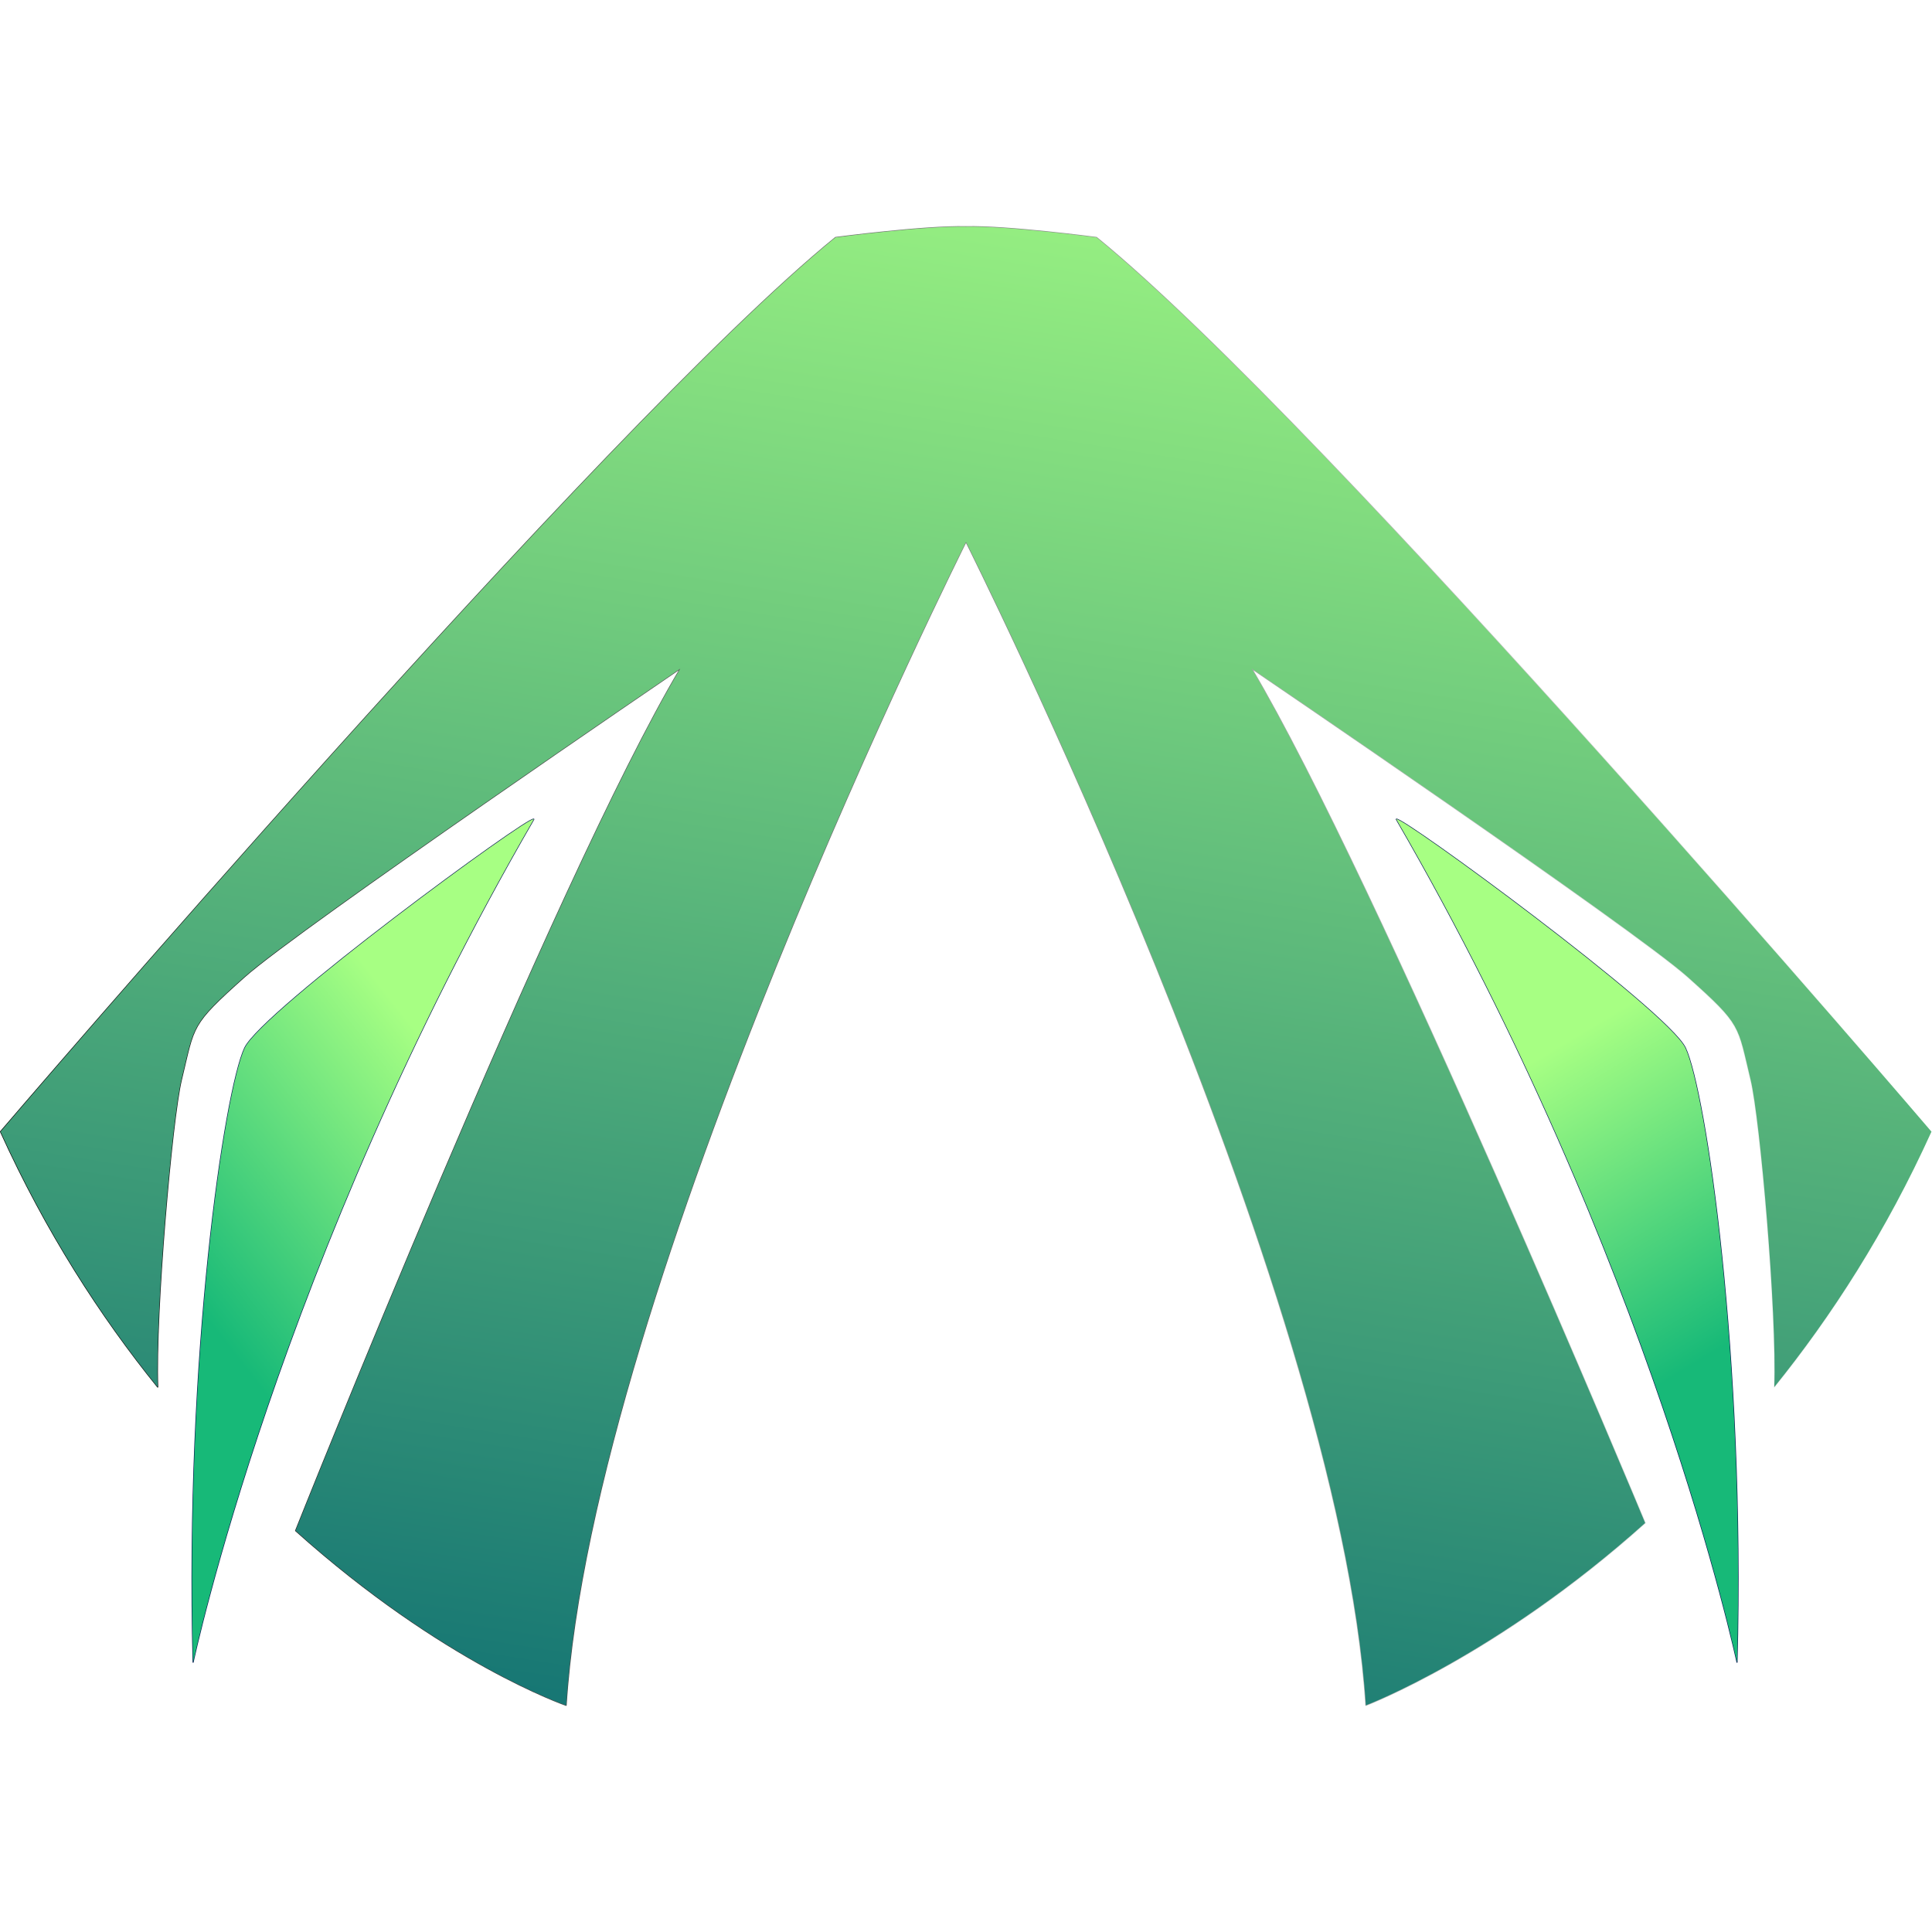
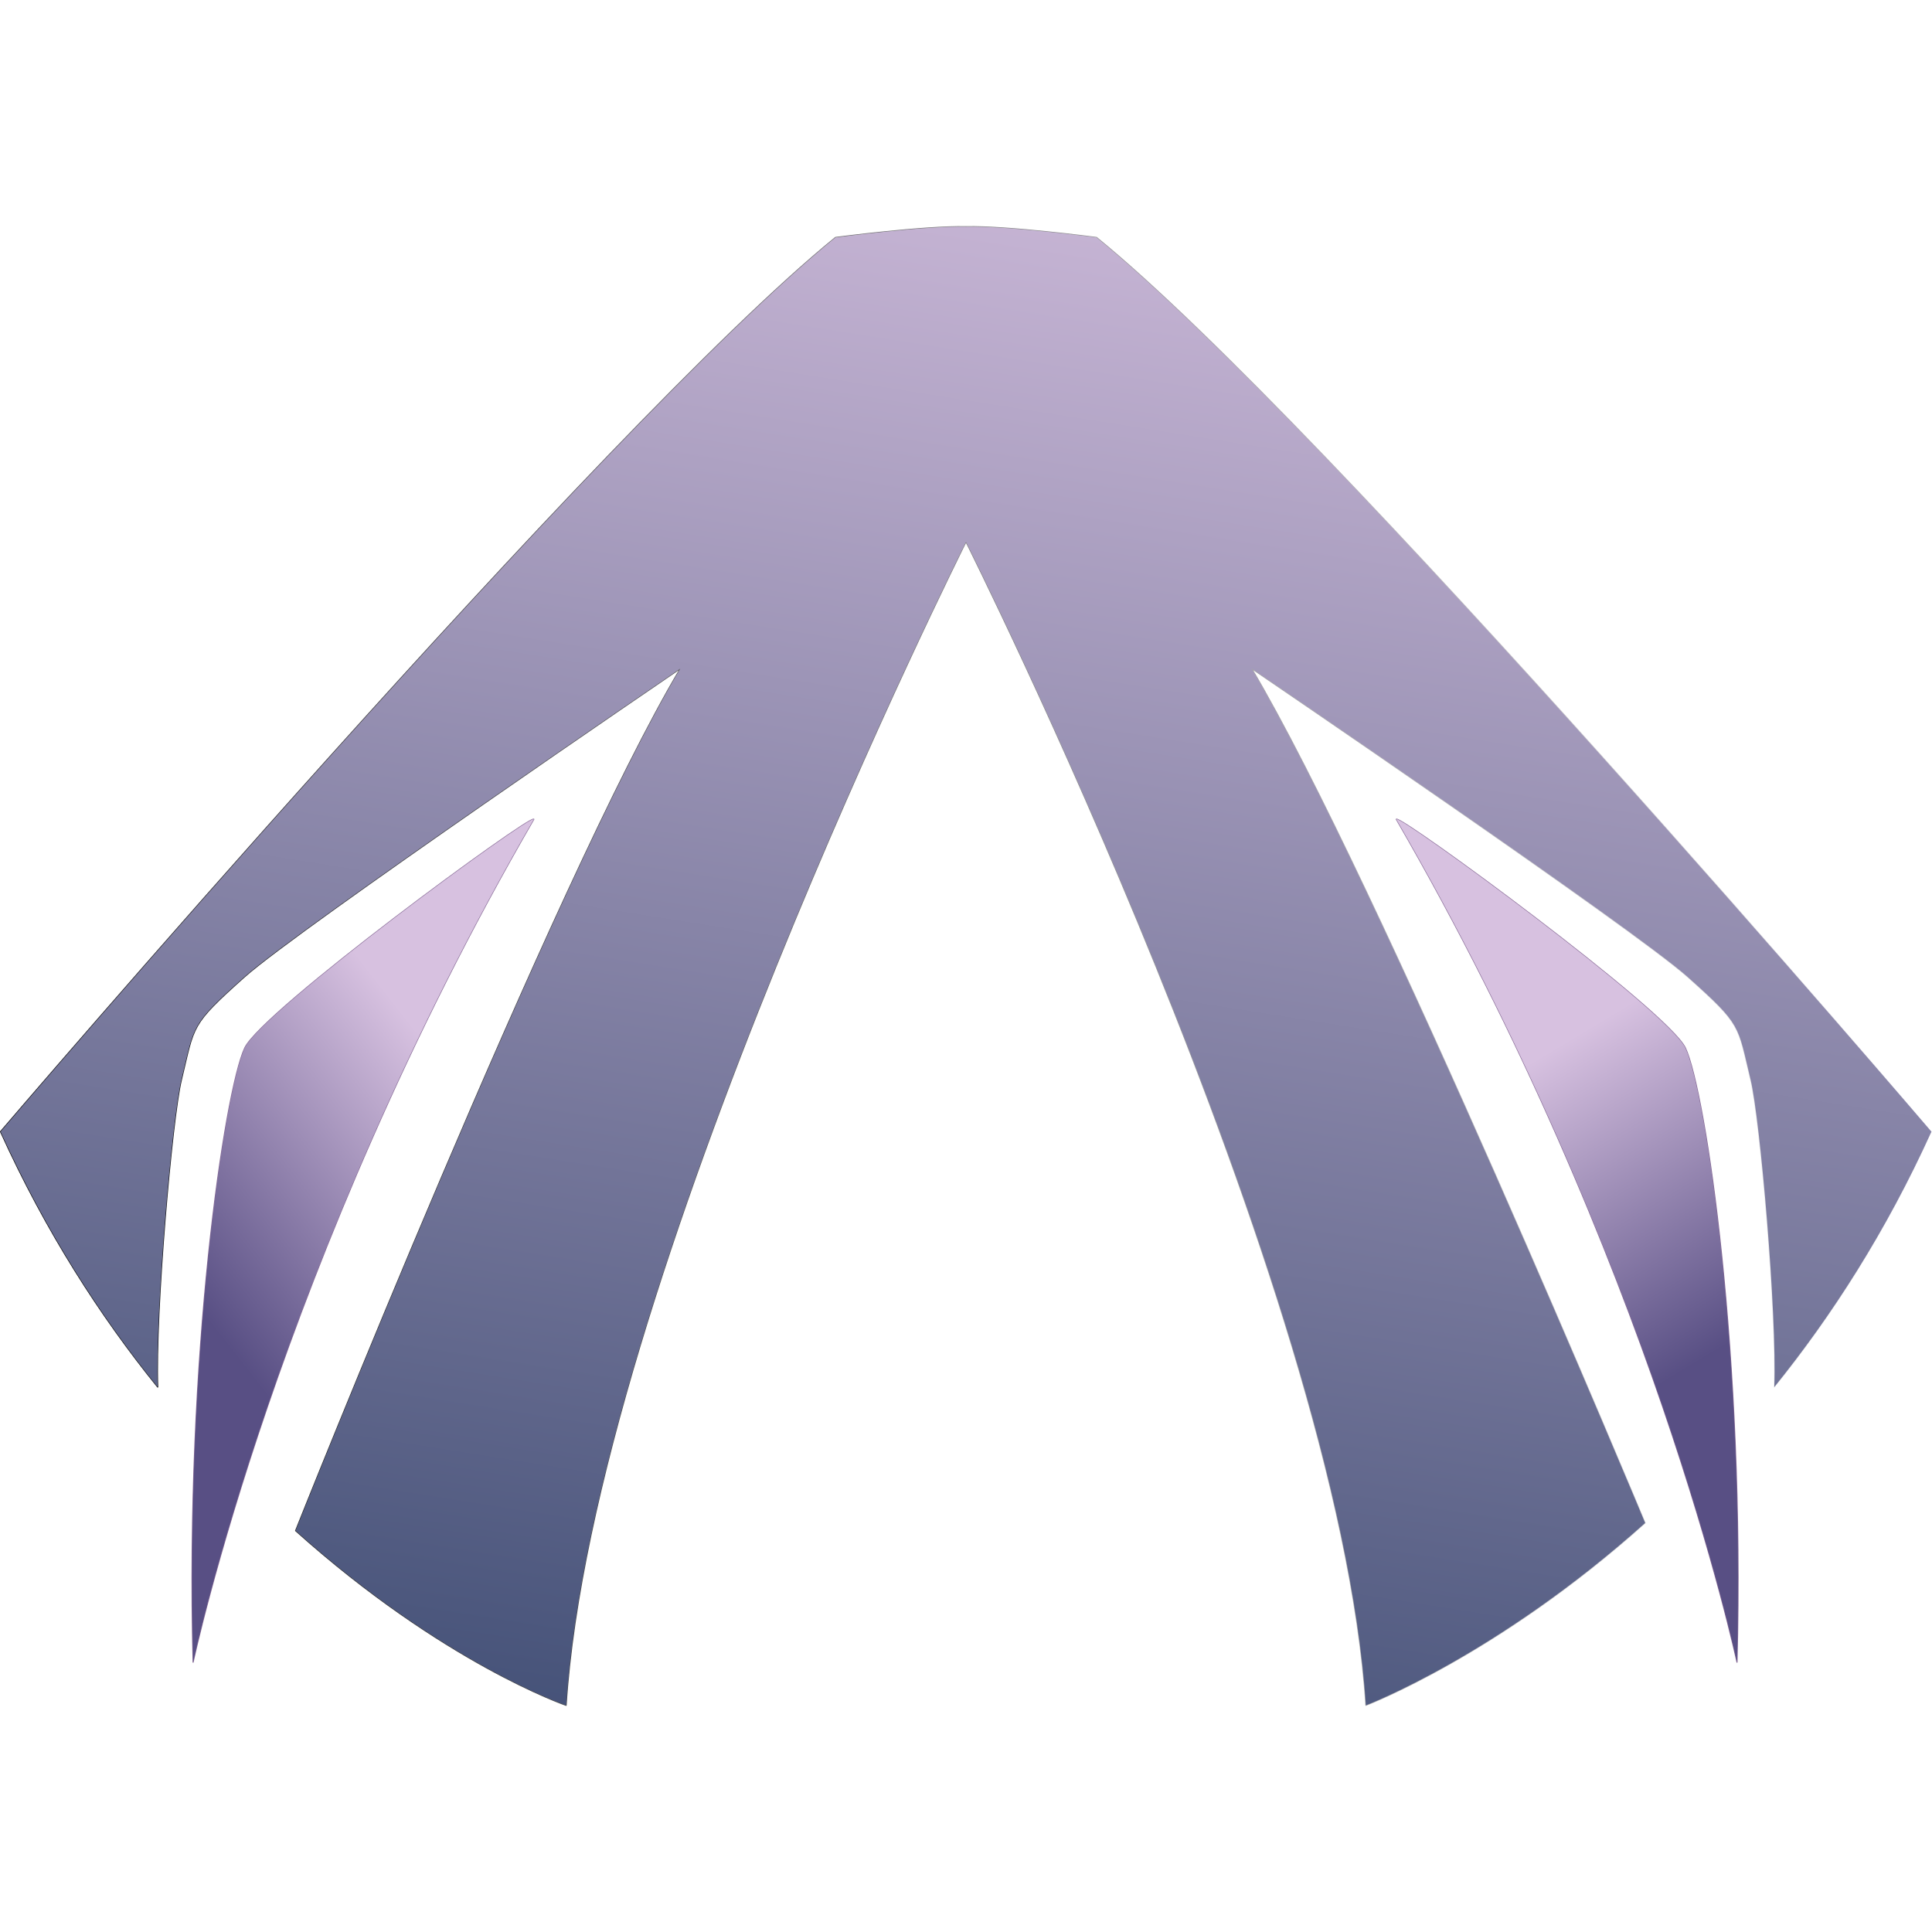
- <svg xmlns="http://www.w3.org/2000/svg" xmlns:xlink="http://www.w3.org/1999/xlink" id="SvgjsSvg1001" width="288" height="288" version="1.1">
-   <defs id="SvgjsDefs1002" />
-   <g id="SvgjsG1008">
-     <svg viewBox="0 0 179.129 137.198" width="288" height="288">
-       <defs>
-         <linearGradient id="c">
-           <stop offset="0" stop-color="#a7ff83" class="stopColorab0000 svgShape" />
-           <stop offset="1" stop-color="#17b978" class="stopColor7f0000 svgShape" />
-         </linearGradient>
-         <linearGradient id="d">
-           <stop offset="0" stop-color="#a7ff83" class="stopColorab0000 svgShape" />
-           <stop offset="1" stop-color="#17b978" class="stopColor7f0000 svgShape" />
-         </linearGradient>
-         <linearGradient id="b">
-           <stop offset="0" stop-color="#a7ff83" class="stopColorab0000 svgShape" />
-           <stop offset="1" stop-color="#086972" class="stopColor790000 svgShape" />
-         </linearGradient>
-         <linearGradient id="a">
-           <stop offset="0" stop-color="#000000" class="stopColor000000 svgShape" />
-           <stop offset="1" stop-opacity="0" stop-color="#000000" class="stopColor000000 svgShape" />
-         </linearGradient>
-         <linearGradient id="f" x1="11.437" x2="190.566" y1="145.707" y2="145.707" gradientUnits="userSpaceOnUse" xlink:href="#a" />
-         <linearGradient id="e" x1="115.013" x2="86.991" y1="57.245" y2="234.169" gradientUnits="userSpaceOnUse" xlink:href="#b" />
-         <linearGradient id="g" x1="57.611" x2="32.562" y1="161.391" y2="180.962" gradientUnits="userSpaceOnUse" xlink:href="#c" />
-         <linearGradient id="h" x1="148.555" x2="164.927" y1="157.552" y2="184.8" gradientUnits="userSpaceOnUse" xlink:href="#d" />
-       </defs>
-       <g transform="translate(-11.437 -77.108)">
-         <path fill="url(#e)" stroke="url(#f)" stroke-linecap="round" stroke-linejoin="round" stroke-width=".1" d="m 101.001,77.163 c -3.885,-0.088 -12.102,0.998 -12.102,0.998 -21.476,17.48 -77.412,82.906 -77.412,82.906 4.211,9.287 9.274,17.122 14.572,23.68 -0.25,-6.838 1.319,-24.856 2.193,-28.477 1.236,-5.121 0.795,-5.033 5.827,-9.535 5.032,-4.503 40.436,-28.605 40.436,-28.605 -11.654,19.6 -35.671,79.933 -35.671,79.933 13.711,12.292 25.083,16.194 25.083,16.194 2.497,-38.956 37.074,-107.877 37.074,-107.877 0,0 34.577,68.921 37.074,107.877 0,0 12.191,-4.627 25.897,-16.91 0,0 -24.83,-59.617 -36.484,-79.217 0,0 35.403,24.102 40.436,28.605 5.032,4.503 4.591,4.415 5.827,9.535 0.874,3.621 2.443,21.639 2.193,28.477 5.298,-6.558 10.362,-14.392 14.573,-23.68 0,0 -55.937,-65.425 -77.412,-82.906 0,0 -8.218,-1.086 -12.103,-0.998 z" paint-order="stroke fill markers" />
-         <path fill="url(#g)" stroke="#071a52" stroke-linecap="round" stroke-linejoin="round" stroke-width=".1" d="m 60.931,132.099 c -0.343,-0.435 -25.203,17.788 -26.806,21.216 -1.858,3.973 -5.532,28.477 -4.783,56.945 0,0 7.866,-37.208 31.589,-78.161 z" paint-order="stroke fill markers" class="colorStroke000 svgStroke" />
-         <path fill="url(#h)" stroke="#071a52" stroke-linecap="round" stroke-linejoin="round" stroke-width=".1" d="m 140.897,132.099 c 0.343,-0.435 25.203,17.788 26.806,21.216 1.858,3.973 5.532,28.477 4.783,56.945 0,0 -7.866,-37.208 -31.589,-78.161 z" paint-order="stroke fill markers" class="colorStroke000 svgStroke" />
-       </g>
+ <svg xmlns="http://www.w3.org/2000/svg" xmlns:xlink="http://www.w3.org/1999/xlink" id="SvgjsSvg1032" width="288" height="288" version="1.1">
+   <defs id="SvgjsDefs1033" />
+   <g id="SvgjsG1034">
+     <svg viewBox="0 0 288 288" width="288" height="288">
+       <svg viewBox="0 0 179.129 137.198" width="288" height="288">
+         <defs>
+           <linearGradient id="c">
+             <stop class="stopColorab0000 svgShape stopColora7ff83" offset="0" stop-color="#d7c1e0" />
+             <stop class="stopColor7f0000 svgShape stopColor17b978" offset="1" stop-color="#584f84" />
+           </linearGradient>
+           <linearGradient id="d">
+             <stop class="stopColorab0000 svgShape stopColora7ff83" offset="0" stop-color="#d7c1e0" />
+             <stop class="stopColor7f0000 svgShape stopColor17b978" offset="1" stop-color="#584f84" />
+           </linearGradient>
+           <linearGradient id="b">
+             <stop class="stopColorab0000 svgShape stopColora7ff83" offset="0" stop-color="#d7c1e0" />
+             <stop class="stopColor790000 svgShape stopColor086972" offset="1" stop-color="#38486f" />
+           </linearGradient>
+           <linearGradient id="a">
+             <stop class="stopColor000000 svgShape" offset="0" stop-color="#000000" />
+             <stop class="stopColor000000 svgShape" offset="1" stop-opacity="0" stop-color="#000000" />
+           </linearGradient>
+           <linearGradient id="f" x1="11.437" x2="190.566" y1="145.707" y2="145.707" gradientUnits="userSpaceOnUse" xlink:href="#a" />
+           <linearGradient id="e" x1="115.013" x2="86.991" y1="57.245" y2="234.169" gradientUnits="userSpaceOnUse" xlink:href="#b" />
+           <linearGradient id="g" x1="57.611" x2="32.562" y1="161.391" y2="180.962" gradientUnits="userSpaceOnUse" xlink:href="#c" />
+           <linearGradient id="h" x1="148.555" x2="164.927" y1="157.552" y2="184.8" gradientUnits="userSpaceOnUse" xlink:href="#d" />
+         </defs>
+         <g transform="translate(-11.437 -77.108)">
+           <path fill="url(#e)" stroke="url(#f)" stroke-linecap="round" stroke-linejoin="round" stroke-width=".1" d="m 101.001,77.163 c -3.885,-0.088 -12.102,0.998 -12.102,0.998 -21.476,17.48 -77.412,82.906 -77.412,82.906 4.211,9.287 9.274,17.122 14.572,23.68 -0.25,-6.838 1.319,-24.856 2.193,-28.477 1.236,-5.121 0.795,-5.033 5.827,-9.535 5.032,-4.503 40.436,-28.605 40.436,-28.605 -11.654,19.6 -35.671,79.933 -35.671,79.933 13.711,12.292 25.083,16.194 25.083,16.194 2.497,-38.956 37.074,-107.877 37.074,-107.877 0,0 34.577,68.921 37.074,107.877 0,0 12.191,-4.627 25.897,-16.91 0,0 -24.83,-59.617 -36.484,-79.217 0,0 35.403,24.102 40.436,28.605 5.032,4.503 4.591,4.415 5.827,9.535 0.874,3.621 2.443,21.639 2.193,28.477 5.298,-6.558 10.362,-14.392 14.573,-23.68 0,0 -55.937,-65.425 -77.412,-82.906 0,0 -8.218,-1.086 -12.103,-0.998 z" paint-order="stroke fill markers" />
+           <path fill="url(#g)" stroke="#876a96" stroke-linecap="round" stroke-linejoin="round" stroke-width=".1" d="m 60.931,132.099 c -0.343,-0.435 -25.203,17.788 -26.806,21.216 -1.858,3.973 -5.532,28.477 -4.783,56.945 0,0 7.866,-37.208 31.589,-78.161 z" class="colorStroke000 svgStroke colorStroke071a52" paint-order="stroke fill markers" />
+           <path fill="url(#h)" stroke="#876a96" stroke-linecap="round" stroke-linejoin="round" stroke-width=".1" d="m 140.897,132.099 c 0.343,-0.435 25.203,17.788 26.806,21.216 1.858,3.973 5.532,28.477 4.783,56.945 0,0 -7.866,-37.208 -31.589,-78.161 z" class="colorStroke000 svgStroke colorStroke071a52" paint-order="stroke fill markers" />
+         </g>
+       </svg>
    </svg>
  </g>
</svg>
